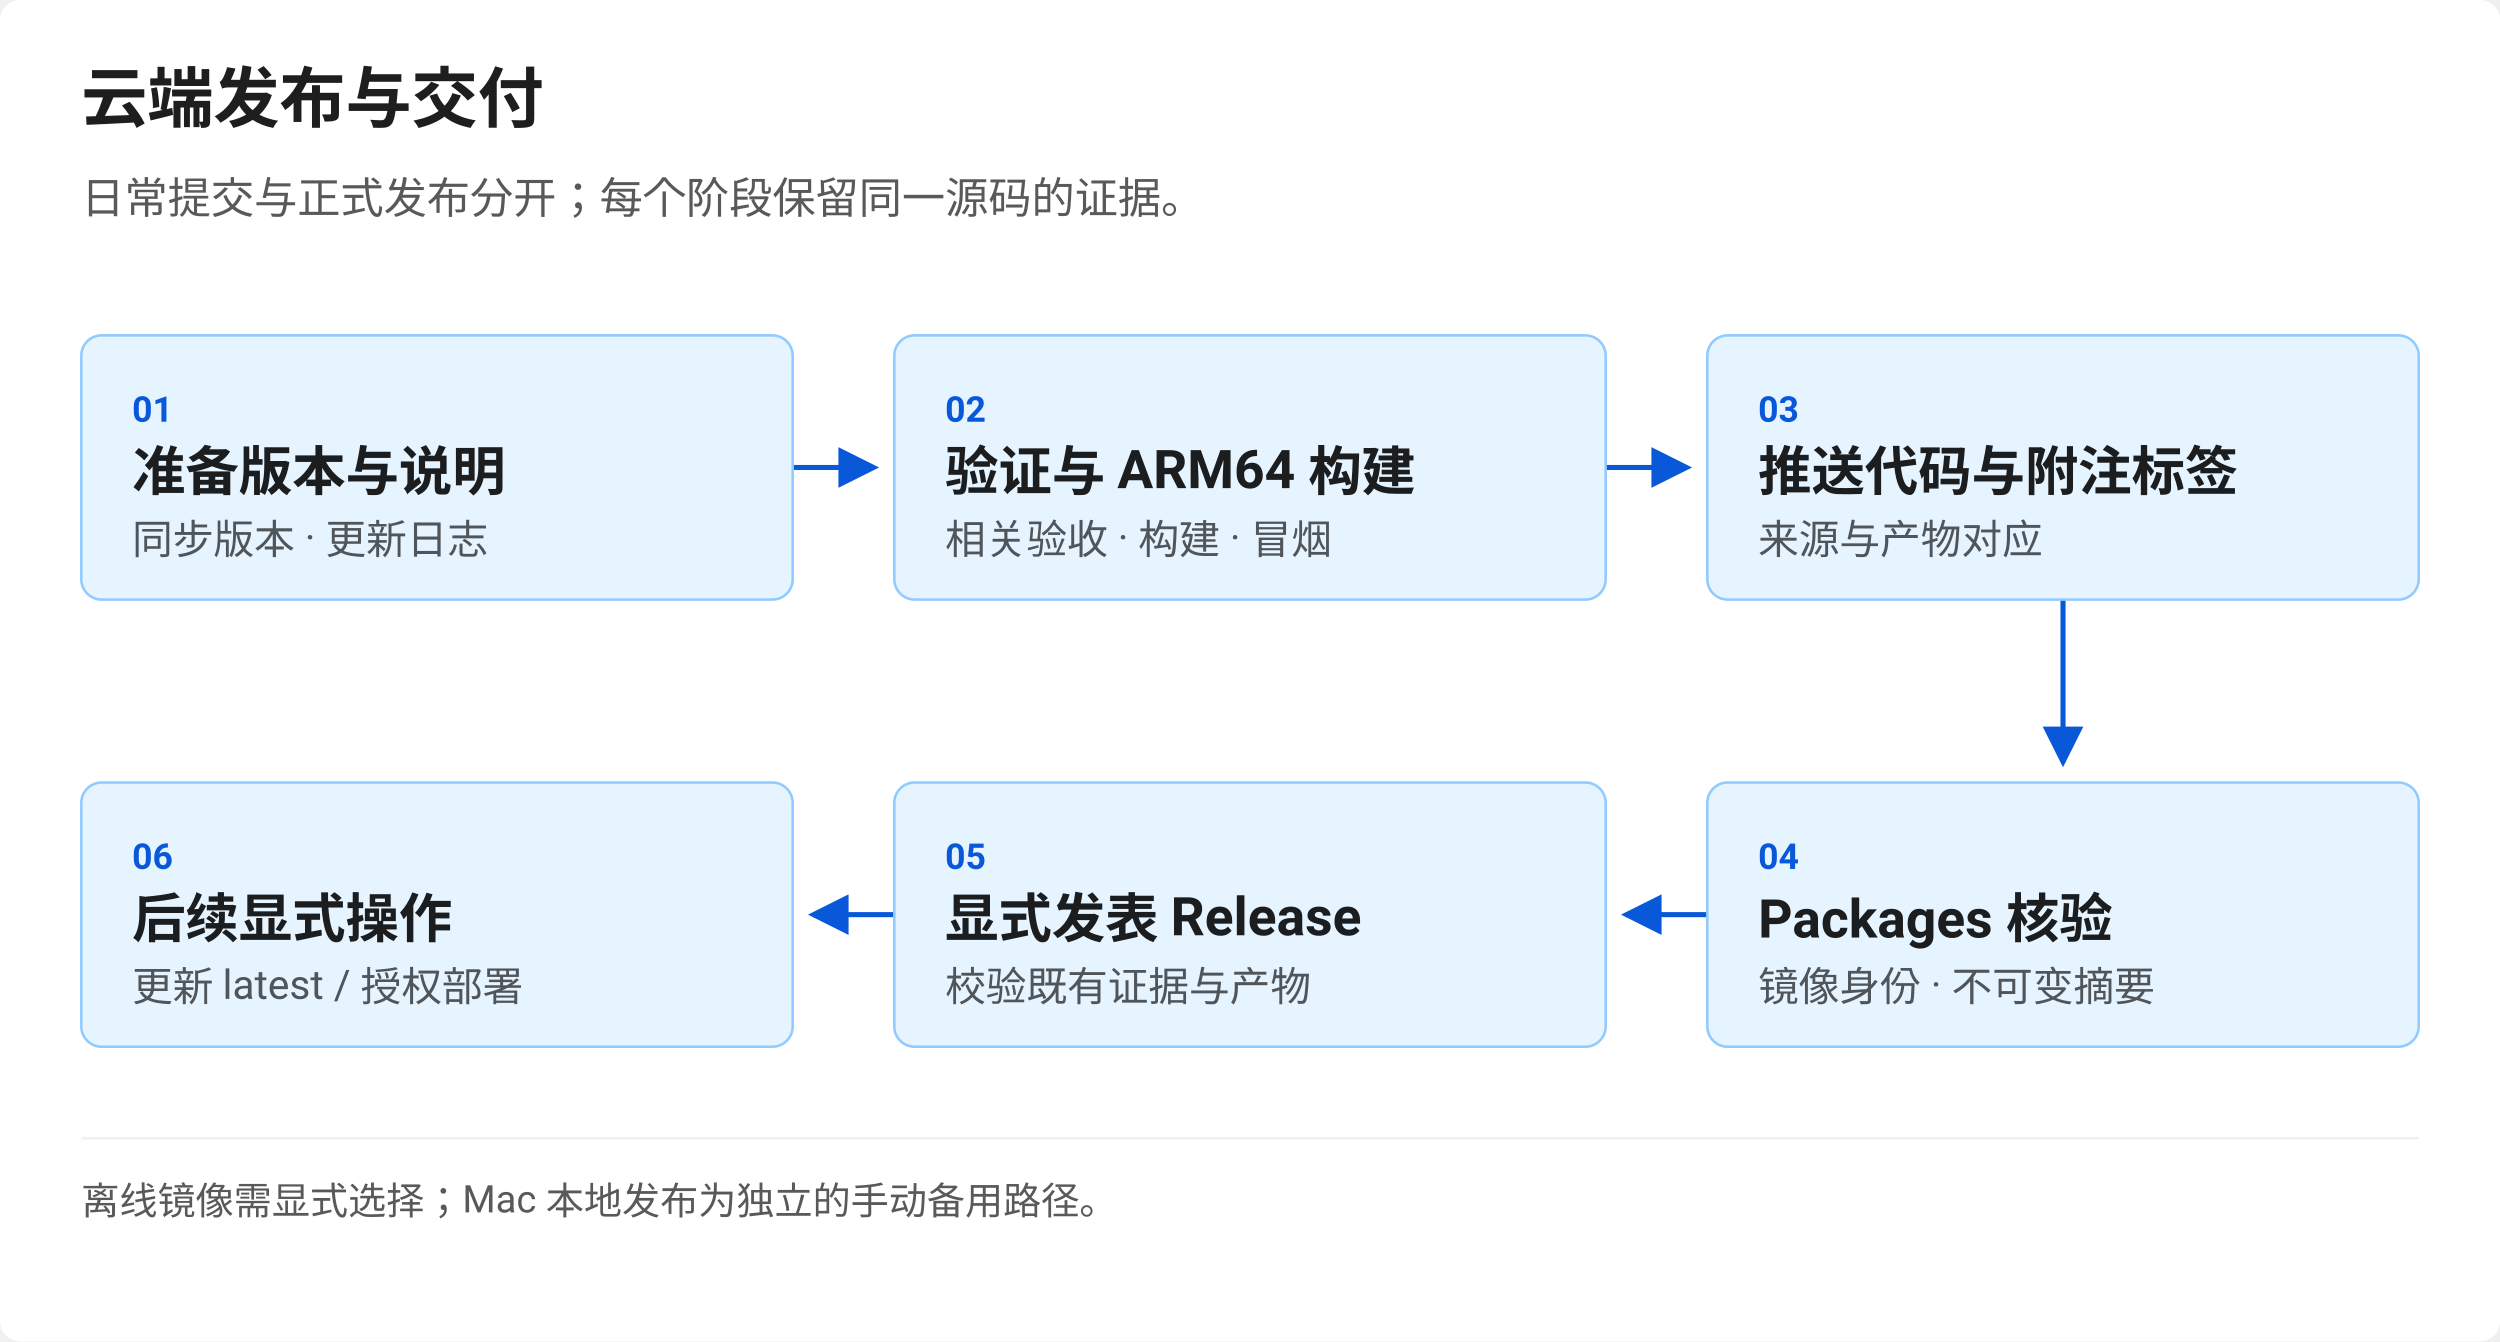
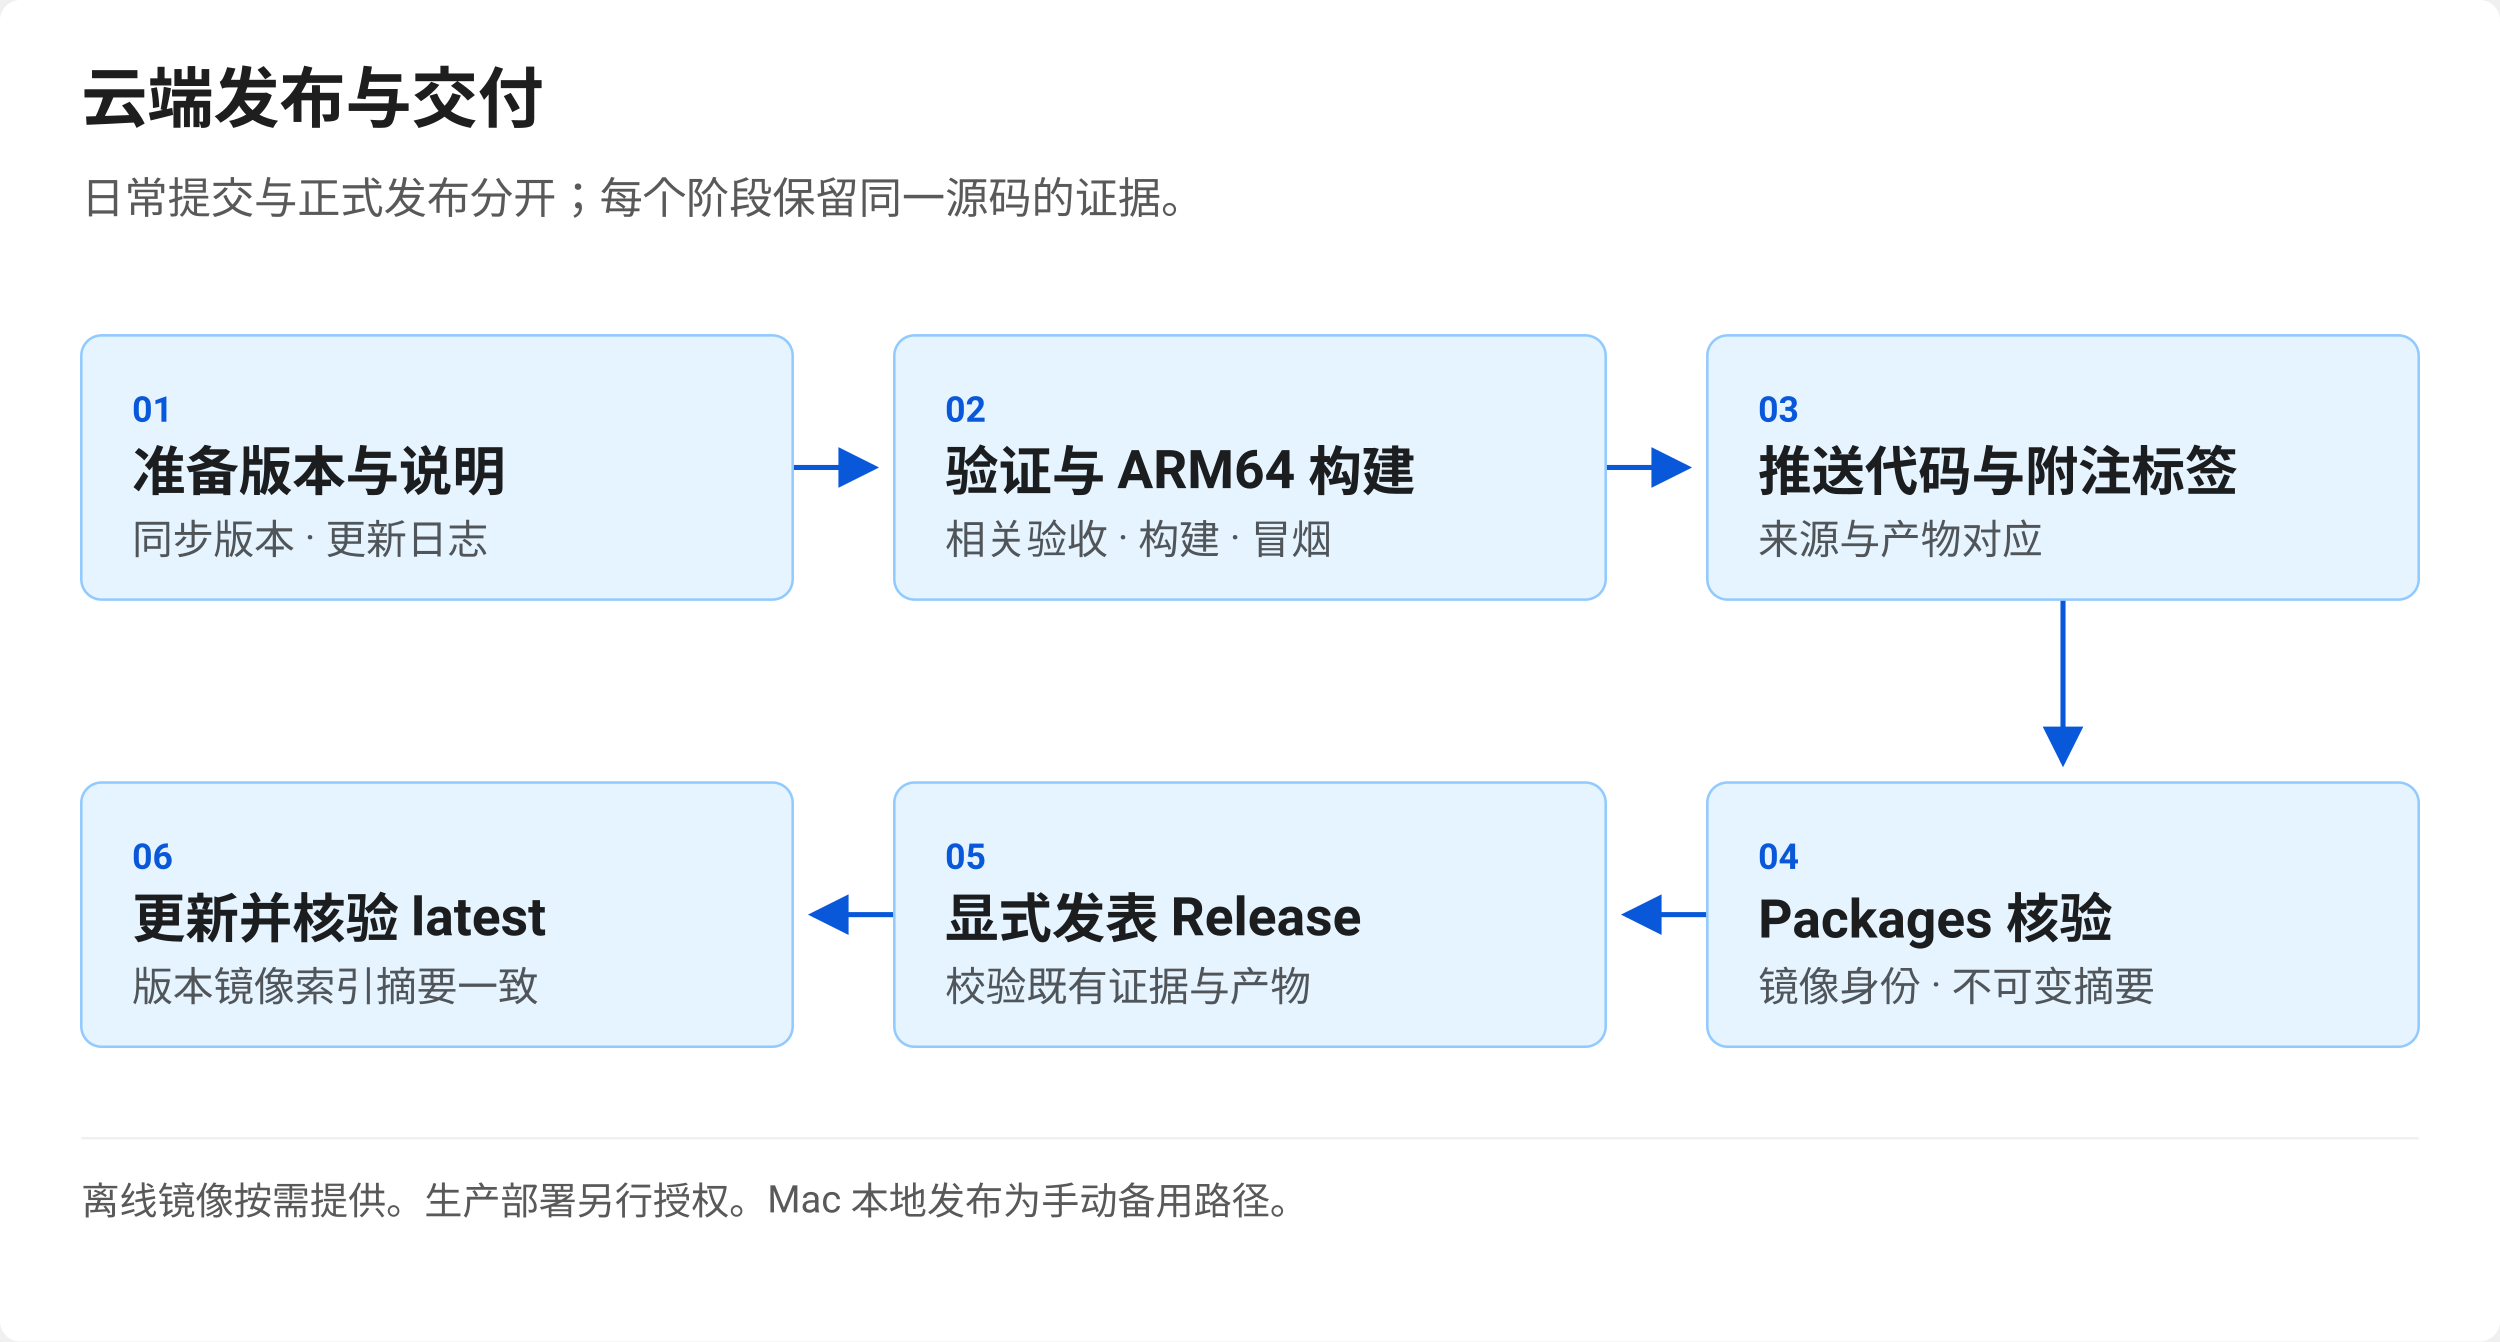
<svg xmlns="http://www.w3.org/2000/svg" width="984" height="528" viewBox="0 0 984 528" role="img" aria-labelledby="release-delivery-title release-delivery-desc">
  <defs>
    <marker id="arrow" markerWidth="8" markerHeight="8" refX="7" refY="4" orient="auto">
      <path d="M0 0L8 4L0 8Z" fill="#0958d9" />
    </marker>
  </defs>
  <rect width="984" height="528" rx="8" fill="#ffffff" />
  <g font-family="-apple-system, BlinkMacSystemFont, &quot;Segoe UI&quot;, Roboto, &quot;Helvetica Neue&quot;, Arial, &quot;Noto Sans&quot;, &quot;PingFang SC&quot;, &quot;Microsoft YaHei&quot;, sans-serif, &quot;Apple Color Emoji&quot;, &quot;Segoe UI Emoji&quot;, &quot;Segoe UI Symbol&quot;, &quot;Noto Color Emoji&quot;">
    <text x="32" y="48" fill="rgba(0,0,0,0.88)" font-size="26" font-weight="600">云端发布与交付</text>
    <text x="32" y="84" fill="rgba(0,0,0,0.65)" font-size="17">日常提交与正式发布分开；每个阶段保留同一源码的证据。</text>
    <g fill="none" stroke="#0958d9" stroke-width="2" marker-end="url(#arrow)">
      <path d="M312 184H344 " />
      <path d="M632 184H664 " />
      <path d="M812 236V300 " />
      <path d="M672 360H640 " />
      <path d="M352 360H320" />
    </g>
    <g>
      <rect x="32" y="132" width="280" height="104" rx="8" fill="#e6f4ff" stroke="#91caff" />
      <text x="52" y="166" fill="#0958d9" font-size="14" font-weight="600">01</text>
      <text x="52" y="193" fill="rgba(0,0,0,0.88)" font-size="21" font-weight="600">准备版本与说明</text>
      <text x="52" y="218" fill="rgba(0,0,0,0.65)" font-size="16">同步版本 · 更新日志</text>
    </g>
    <g>
      <rect x="352" y="132" width="280" height="104" rx="8" fill="#e6f4ff" stroke="#91caff" />
      <text x="372" y="166" fill="#0958d9" font-size="14" font-weight="600">02</text>
      <text x="372" y="193" fill="rgba(0,0,0,0.88)" font-size="21" font-weight="600">验证与 ARM64 构建</text>
      <text x="372" y="218" fill="rgba(0,0,0,0.65)" font-size="16">相关验收 · 构建 · 冒烟</text>
    </g>
    <g>
      <rect x="672" y="132" width="280" height="104" rx="8" fill="#e6f4ff" stroke="#91caff" />
      <text x="692" y="166" fill="#0958d9" font-size="14" font-weight="600">03</text>
      <text x="692" y="193" fill="rgba(0,0,0,0.88)" font-size="21" font-weight="600">推送代码与附注标签</text>
      <text x="692" y="218" fill="rgba(0,0,0,0.65)" font-size="16">来源与产物对应</text>
    </g>
    <g>
      <rect x="672" y="308" width="280" height="104" rx="8" fill="#e6f4ff" stroke="#91caff" />
      <text x="692" y="342" fill="#0958d9" font-size="14" font-weight="600">04</text>
      <text x="692" y="369" fill="rgba(0,0,0,0.88)" font-size="21" font-weight="600">Packages 核验</text>
      <text x="692" y="394" fill="rgba(0,0,0,0.65)" font-size="16">镜像身份 · 不可变摘要</text>
    </g>
    <g>
      <rect x="352" y="308" width="280" height="104" rx="8" fill="#e6f4ff" stroke="#91caff" />
      <text x="372" y="342" fill="#0958d9" font-size="14" font-weight="600">05</text>
      <text x="372" y="369" fill="rgba(0,0,0,0.88)" font-size="21" font-weight="600">显式发表 Release</text>
      <text x="372" y="394" fill="rgba(0,0,0,0.65)" font-size="16">校验既有证据与产物</text>
    </g>
    <g>
      <rect x="32" y="308" width="280" height="104" rx="8" fill="#e6f4ff" stroke="#91caff" />
      <text x="52" y="342" fill="#0958d9" font-size="14" font-weight="600">06</text>
-       <text x="52" y="369" fill="rgba(0,0,0,0.88)" font-size="21" font-weight="600">后续显式操作</text>
-       <text x="52" y="394" fill="rgba(0,0,0,0.65)" font-size="16">更新 latest / 授权部署</text>
+       <text x="52" y="369" fill="rgba(0,0,0,0.88)" font-size="21" font-weight="600">更新并核验 latest</text>
+       <text x="52" y="394" fill="rgba(0,0,0,0.65)" font-size="16">版本镜像索引摘要一致</text>
    </g>
    <path d="M32 448H952" stroke="#f0f0f0" />
-     <text x="32" y="478" fill="rgba(0,0,0,0.65)" font-size="15">离线镜像需显式选择；Mac 本地发布为独立的手动备用路径。</text>
+     <text x="32" y="478" fill="rgba(0,0,0,0.65)" font-size="15">离线镜像按需提供。生产部署另行授权。Mac 本地发布为手动备用路径。</text>
  </g>
</svg>
